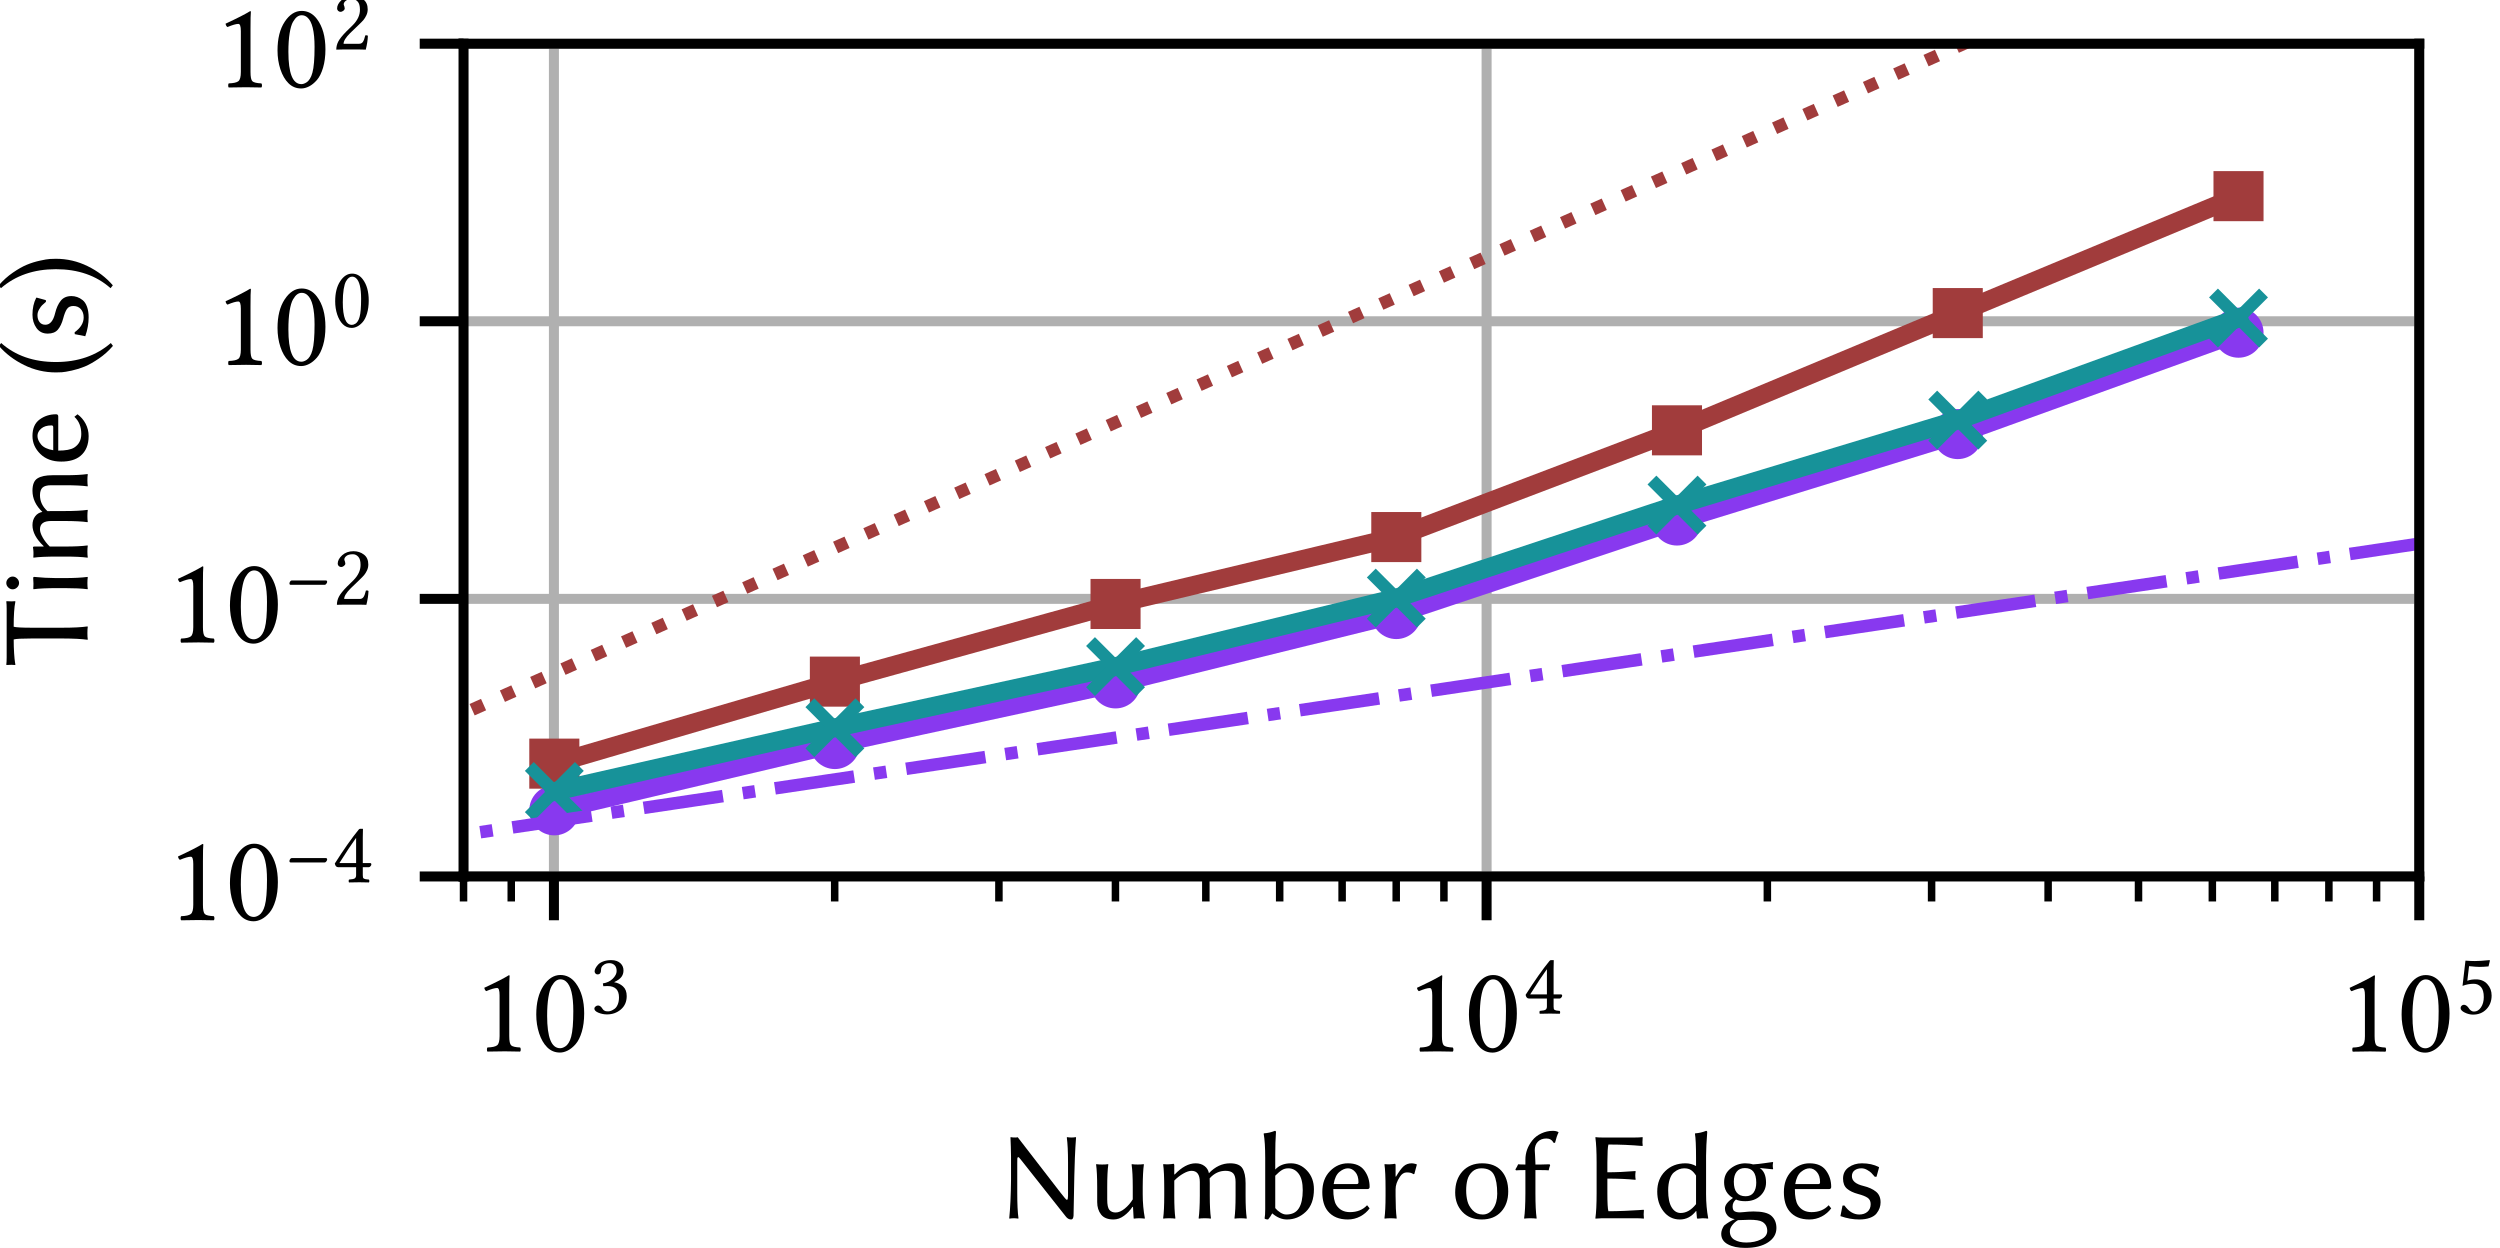
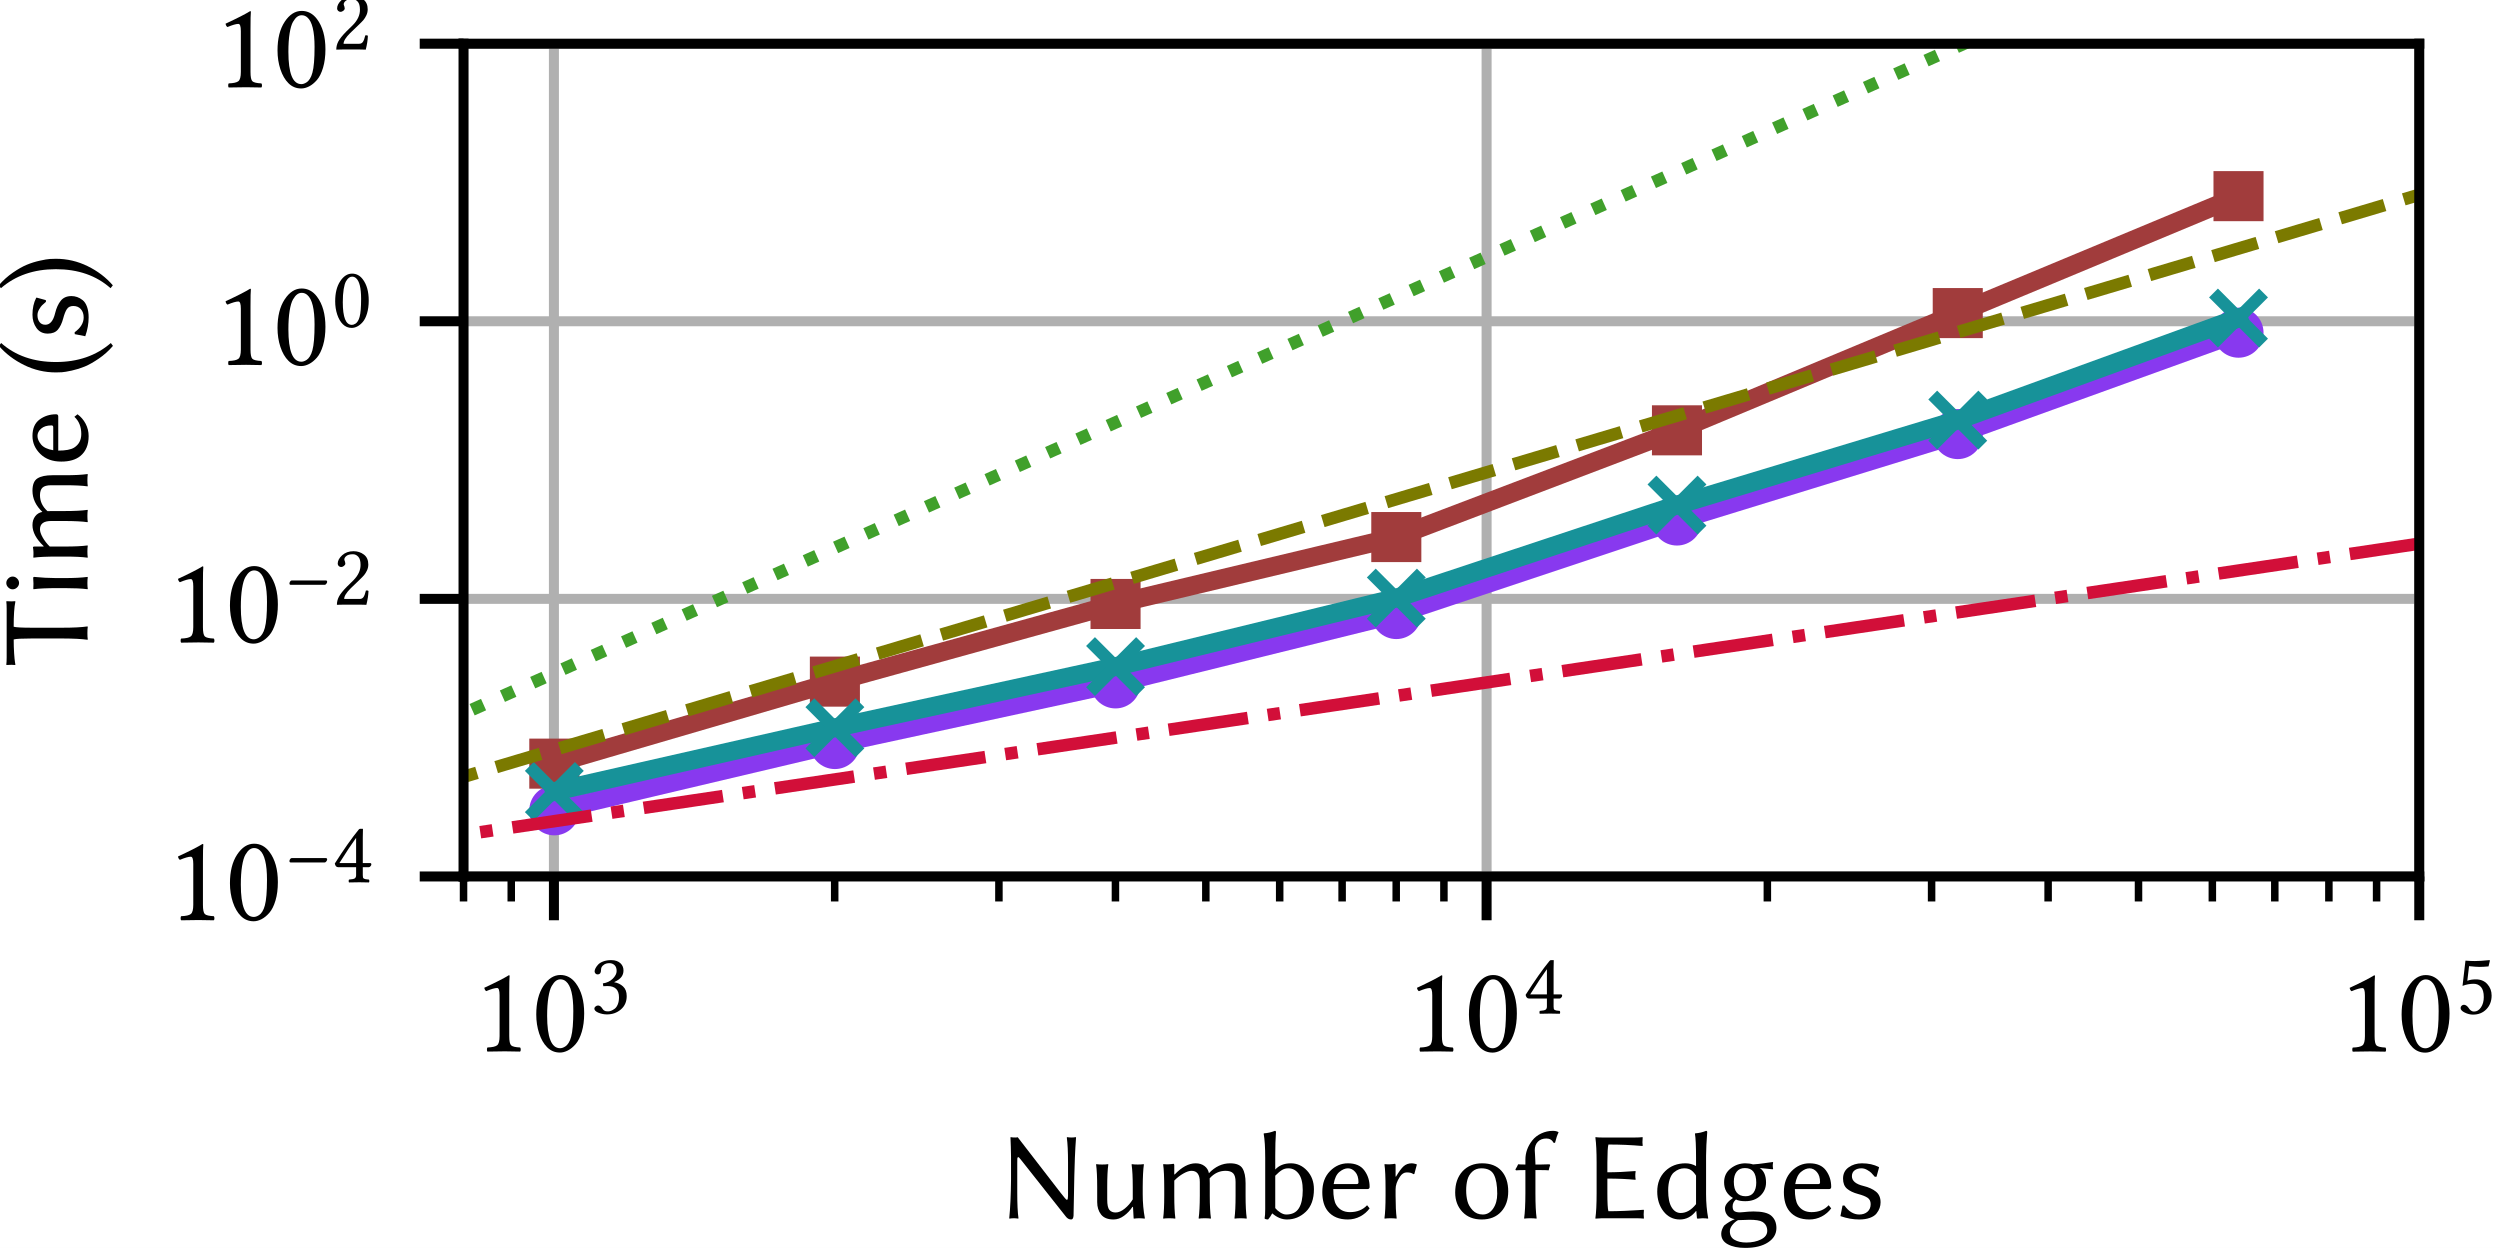
<svg xmlns="http://www.w3.org/2000/svg" xmlns:xlink="http://www.w3.org/1999/xlink" width="199.721pt" height="99.693pt" viewBox="0 0 199.721 99.693" version="1.1">
  <defs>
    <style type="text/css">*{stroke-linejoin: round; stroke-linecap: butt}</style>
  </defs>
  <g id="figure_1">
    <g id="patch_1">
      <path d="M 0 99.693  L 199.721 99.693  L 199.721 -0  L 0 -0  z " style="fill: #ffffff" />
    </g>
    <g id="axes_1">
      <g id="patch_2">
        <path d="M 37.031 70.019  L 193.271 70.019  L 193.271 3.491  L 37.031 3.491  z " style="fill: #ffffff" />
      </g>
      <g id="matplotlib.axis_1">
        <g id="xtick_1">
          <g id="line2d_1">
-             <path d="M 44.252 70.019  L 44.252 3.491  " clip-path="url(#p21e35b9967)" style="fill: none; stroke: #b0b0b0; stroke-width: 0.8; stroke-linecap: square" />
+             <path d="M 44.252 70.019  L 44.252 3.491  " clip-path="url(#p99b4002b22)" style="fill: none; stroke: #b0b0b0; stroke-width: 0.8; stroke-linecap: square" />
          </g>
          <g id="line2d_2">
            <defs>
-               <path id="mf796f7981b" d="M 0 0  L 0 3.5  " style="stroke: #000000; stroke-width: 0.8" />
+               <path id="mc62aea7100" d="M 0 0  L 0 3.5  " style="stroke: #000000; stroke-width: 0.8" />
            </defs>
            <g>
-               <use xlink:href="#mf796f7981b" x="44.252" y="70.019" style="stroke: #000000; stroke-width: 0.8" />
+               <use xlink:href="#mc62aea7100" x="44.252" y="70.019" style="stroke: #000000; stroke-width: 0.8" />
            </g>
          </g>
          <g id="text_1">
            <g transform="translate(37.80198 84.00222) scale(0.1 -0.1)">
              <defs>
                <path id="LinLibertine-31" d="M 1844 781  Q 1844 397 1942 305  Q 2041 213 2400 197  Q 2431 166 2431 89  Q 2431 13 2400 -13  Q 1759 0 1619 0  Q 1356 0 728 -13  Q 703 13 703 89  Q 703 166 728 197  Q 1100 209 1225 309  Q 1350 409 1350 781  L 1350 2869  Q 1350 3241 1222 3238  Q 1050 3238 666 3078  Q 588 3128 569 3250  Q 1466 3666 1825 3891  Q 1863 3891 1863 3859  Q 1844 3713 1844 3003  L 1844 781  z " transform="scale(0.015625)" />
                <path id="LinLibertine-30" d="M 1484 3681  Q 1363 3681 1255 3603  Q 1147 3525 1040 3340  Q 934 3156 870 2762  Q 806 2369 806 1813  Q 806 163 1466 159  Q 1522 159 1586 178  Q 1650 197 1737 251  Q 1825 306 1904 431  Q 1984 556 2034 744  Q 2144 1141 2144 2059  Q 2144 3256 1772 3572  Q 1650 3681 1484 3681  z M 1459 -63  Q 1078 -63 809 206  Q 547 466 398 916  Q 250 1366 250 1881  Q 250 2791 617 3347  Q 984 3903 1484 3903  Q 1953 3903 2266 3488  Q 2700 2913 2700 1941  Q 2700 1409 2578 998  Q 2456 588 2262 367  Q 2069 147 1862 42  Q 1656 -63 1459 -63  z " transform="scale(0.015625)" />
                <path id="LinLibertine-33" d="M 1375 3681  Q 1259 3681 1139 3648  Q 1019 3616 894 3497  Q 769 3378 769 3194  Q 769 2863 519 2859  Q 416 2859 358 2931  Q 300 3003 300 3078  Q 300 3175 361 3300  Q 422 3425 550 3569  Q 678 3713 931 3808  Q 1184 3903 1509 3903  Q 1963 3903 2209 3653  Q 2409 3450 2409 3147  Q 2409 2878 2259 2676  Q 2109 2475 1734 2297  L 1741 2284  Q 2100 2228 2372 1984  Q 2644 1741 2644 1275  Q 2644 666 2220 301  Q 1797 -63 1203 -63  Q 884 -63 582 60  Q 281 184 281 366  Q 281 444 367 516  Q 453 588 550 588  Q 703 588 825 422  Q 831 416 854 381  Q 878 347 887 333  Q 897 319 919 291  Q 941 263 959 250  Q 978 238 1014 214  Q 1050 191 1087 181  Q 1125 172 1176 165  Q 1228 159 1288 159  Q 1391 159 1508 204  Q 1625 250 1762 348  Q 1900 447 1990 665  Q 2081 884 2081 1184  Q 2081 2009 1241 2009  Q 1044 2009 934 1997  L 903 2203  Q 1347 2266 1628 2548  Q 1909 2831 1909 3103  Q 1909 3394 1756 3537  Q 1603 3681 1375 3681  z " transform="scale(0.015625)" />
              </defs>
              <use xlink:href="#LinLibertine-31" transform="translate(0 0.134375)" />
              <use xlink:href="#LinLibertine-30" transform="translate(46.48438 0.134375)" />
              <use xlink:href="#LinLibertine-33" transform="translate(93.72316 30.31094) scale(0.7)" />
            </g>
          </g>
        </g>
        <g id="xtick_2">
          <g id="line2d_3">
-             <path d="M 118.762 70.019  L 118.762 3.491  " clip-path="url(#p21e35b9967)" style="fill: none; stroke: #b0b0b0; stroke-width: 0.8; stroke-linecap: square" />
+             <path d="M 118.762 70.019  L 118.762 3.491  " clip-path="url(#p99b4002b22)" style="fill: none; stroke: #b0b0b0; stroke-width: 0.8; stroke-linecap: square" />
          </g>
          <g id="line2d_4">
            <g>
-               <use xlink:href="#mf796f7981b" x="118.762" y="70.019" style="stroke: #000000; stroke-width: 0.8" />
+               <use xlink:href="#mc62aea7100" x="118.762" y="70.019" style="stroke: #000000; stroke-width: 0.8" />
            </g>
          </g>
          <g id="text_2">
            <g transform="translate(112.3116 84.00222) scale(0.1 -0.1)">
              <defs>
                <path id="LinLibertine-34" d="M 1734 3244  Q 1247 2578 513 1403  L 1734 1403  L 1734 3244  z M 2753 1403  Q 2850 1403 2847 1300  Q 2847 1244 2786 1172  Q 2725 1100 2663 1100  L 2222 1100  L 2222 513  Q 2222 409 2237 348  Q 2253 288 2320 259  Q 2388 231 2425 225  Q 2463 219 2603 203  Q 2647 197 2669 197  Q 2700 166 2700 89  Q 2700 13 2669 -13  Q 2259 0 1972 0  Q 1625 0 1216 -13  Q 1191 13 1191 89  Q 1191 166 1216 197  Q 1559 222 1644 291  Q 1734 363 1734 513  L 1734 1100  L 428 1100  Q 231 1100 178 1369  Q 1169 2925 1913 3834  Q 1969 3906 2016 3903  L 2222 3903  L 2234 3891  Q 2222 3834 2222 3272  L 2222 1403  L 2753 1403  z " transform="scale(0.015625)" />
              </defs>
              <use xlink:href="#LinLibertine-31" transform="translate(0 0.101562)" />
              <use xlink:href="#LinLibertine-30" transform="translate(46.48438 0.101562)" />
              <use xlink:href="#LinLibertine-34" transform="translate(93.72316 30.27812) scale(0.7)" />
            </g>
          </g>
        </g>
        <g id="xtick_3">
          <g id="line2d_5">
-             <path d="M 193.271 70.019  L 193.271 3.491  " clip-path="url(#p21e35b9967)" style="fill: none; stroke: #b0b0b0; stroke-width: 0.8; stroke-linecap: square" />
+             <path d="M 193.271 70.019  L 193.271 3.491  " clip-path="url(#p99b4002b22)" style="fill: none; stroke: #b0b0b0; stroke-width: 0.8; stroke-linecap: square" />
          </g>
          <g id="line2d_6">
            <g>
-               <use xlink:href="#mf796f7981b" x="193.271" y="70.019" style="stroke: #000000; stroke-width: 0.8" />
+               <use xlink:href="#mc62aea7100" x="193.271" y="70.019" style="stroke: #000000; stroke-width: 0.8" />
            </g>
          </g>
          <g id="text_3">
            <g transform="translate(186.8212 84.00222) scale(0.1 -0.1)">
              <defs>
                <path id="LinLibertine-35" d="M 2041 1209  Q 2041 1709 1836 1945  Q 1631 2181 1300 2181  Q 897 2181 488 2028  L 703 3872  Q 1075 3841 1394 3841  Q 1778 3841 2444 3909  L 2491 3884  L 2388 3450  Q 1997 3413 1716 3413  Q 1497 3413 966 3469  L 838 2400  Q 1100 2503 1466 2503  Q 1984 2503 2298 2158  Q 2613 1813 2613 1325  Q 2613 716 2231 322  Q 1850 -72 1253 -72  Q 959 -72 653 76  Q 347 225 347 409  Q 347 506 420 576  Q 494 647 588 647  Q 759 647 916 441  Q 922 428 953 387  Q 984 347 998 326  Q 1013 306 1044 275  Q 1075 244 1100 228  Q 1125 213 1164 189  Q 1203 166 1245 159  Q 1288 153 1338 153  Q 1631 153 1836 458  Q 2041 763 2041 1209  z " transform="scale(0.015625)" />
              </defs>
              <use xlink:href="#LinLibertine-31" transform="translate(0 0.06875)" />
              <use xlink:href="#LinLibertine-30" transform="translate(46.48438 0.06875)" />
              <use xlink:href="#LinLibertine-35" transform="translate(93.72316 30.24531) scale(0.7)" />
            </g>
          </g>
        </g>
        <g id="xtick_4">
          <g id="line2d_7">
            <defs>
-               <path id="m5a561c8588" d="M 0 0  L 0 2  " style="stroke: #000000; stroke-width: 0.6" />
+               <path id="mc72663a007" d="M 0 0  L 0 2  " style="stroke: #000000; stroke-width: 0.6" />
            </defs>
            <g>
-               <use xlink:href="#m5a561c8588" x="37.031" y="70.019" style="stroke: #000000; stroke-width: 0.6" />
+               <use xlink:href="#mc72663a007" x="37.031" y="70.019" style="stroke: #000000; stroke-width: 0.6" />
            </g>
          </g>
        </g>
        <g id="xtick_5">
          <g id="line2d_8">
            <g>
-               <use xlink:href="#m5a561c8588" x="40.843" y="70.019" style="stroke: #000000; stroke-width: 0.6" />
+               <use xlink:href="#mc72663a007" x="40.843" y="70.019" style="stroke: #000000; stroke-width: 0.6" />
            </g>
          </g>
        </g>
        <g id="xtick_6">
          <g id="line2d_9">
            <g>
-               <use xlink:href="#m5a561c8588" x="66.682" y="70.019" style="stroke: #000000; stroke-width: 0.6" />
+               <use xlink:href="#mc72663a007" x="66.682" y="70.019" style="stroke: #000000; stroke-width: 0.6" />
            </g>
          </g>
        </g>
        <g id="xtick_7">
          <g id="line2d_10">
            <g>
-               <use xlink:href="#m5a561c8588" x="79.802" y="70.019" style="stroke: #000000; stroke-width: 0.6" />
+               <use xlink:href="#mc72663a007" x="79.802" y="70.019" style="stroke: #000000; stroke-width: 0.6" />
            </g>
          </g>
        </g>
        <g id="xtick_8">
          <g id="line2d_11">
            <g>
-               <use xlink:href="#m5a561c8588" x="89.111" y="70.019" style="stroke: #000000; stroke-width: 0.6" />
+               <use xlink:href="#mc72663a007" x="89.111" y="70.019" style="stroke: #000000; stroke-width: 0.6" />
            </g>
          </g>
        </g>
        <g id="xtick_9">
          <g id="line2d_12">
            <g>
-               <use xlink:href="#m5a561c8588" x="96.332" y="70.019" style="stroke: #000000; stroke-width: 0.6" />
+               <use xlink:href="#mc72663a007" x="96.332" y="70.019" style="stroke: #000000; stroke-width: 0.6" />
            </g>
          </g>
        </g>
        <g id="xtick_10">
          <g id="line2d_13">
            <g>
-               <use xlink:href="#m5a561c8588" x="102.232" y="70.019" style="stroke: #000000; stroke-width: 0.6" />
+               <use xlink:href="#mc72663a007" x="102.232" y="70.019" style="stroke: #000000; stroke-width: 0.6" />
            </g>
          </g>
        </g>
        <g id="xtick_11">
          <g id="line2d_14">
            <g>
-               <use xlink:href="#m5a561c8588" x="107.22" y="70.019" style="stroke: #000000; stroke-width: 0.6" />
+               <use xlink:href="#mc72663a007" x="107.22" y="70.019" style="stroke: #000000; stroke-width: 0.6" />
            </g>
          </g>
        </g>
        <g id="xtick_12">
          <g id="line2d_15">
            <g>
-               <use xlink:href="#m5a561c8588" x="111.541" y="70.019" style="stroke: #000000; stroke-width: 0.6" />
+               <use xlink:href="#mc72663a007" x="111.541" y="70.019" style="stroke: #000000; stroke-width: 0.6" />
            </g>
          </g>
        </g>
        <g id="xtick_13">
          <g id="line2d_16">
            <g>
-               <use xlink:href="#m5a561c8588" x="115.352" y="70.019" style="stroke: #000000; stroke-width: 0.6" />
+               <use xlink:href="#mc72663a007" x="115.352" y="70.019" style="stroke: #000000; stroke-width: 0.6" />
            </g>
          </g>
        </g>
        <g id="xtick_14">
          <g id="line2d_17">
            <g>
-               <use xlink:href="#m5a561c8588" x="141.191" y="70.019" style="stroke: #000000; stroke-width: 0.6" />
+               <use xlink:href="#mc72663a007" x="141.191" y="70.019" style="stroke: #000000; stroke-width: 0.6" />
            </g>
          </g>
        </g>
        <g id="xtick_15">
          <g id="line2d_18">
            <g>
-               <use xlink:href="#m5a561c8588" x="154.312" y="70.019" style="stroke: #000000; stroke-width: 0.6" />
+               <use xlink:href="#mc72663a007" x="154.312" y="70.019" style="stroke: #000000; stroke-width: 0.6" />
            </g>
          </g>
        </g>
        <g id="xtick_16">
          <g id="line2d_19">
            <g>
-               <use xlink:href="#m5a561c8588" x="163.621" y="70.019" style="stroke: #000000; stroke-width: 0.6" />
+               <use xlink:href="#mc72663a007" x="163.621" y="70.019" style="stroke: #000000; stroke-width: 0.6" />
            </g>
          </g>
        </g>
        <g id="xtick_17">
          <g id="line2d_20">
            <g>
-               <use xlink:href="#m5a561c8588" x="170.842" y="70.019" style="stroke: #000000; stroke-width: 0.6" />
+               <use xlink:href="#mc72663a007" x="170.842" y="70.019" style="stroke: #000000; stroke-width: 0.6" />
            </g>
          </g>
        </g>
        <g id="xtick_18">
          <g id="line2d_21">
            <g>
-               <use xlink:href="#m5a561c8588" x="176.741" y="70.019" style="stroke: #000000; stroke-width: 0.6" />
+               <use xlink:href="#mc72663a007" x="176.741" y="70.019" style="stroke: #000000; stroke-width: 0.6" />
            </g>
          </g>
        </g>
        <g id="xtick_19">
          <g id="line2d_22">
            <g>
-               <use xlink:href="#m5a561c8588" x="181.73" y="70.019" style="stroke: #000000; stroke-width: 0.6" />
+               <use xlink:href="#mc72663a007" x="181.73" y="70.019" style="stroke: #000000; stroke-width: 0.6" />
            </g>
          </g>
        </g>
        <g id="xtick_20">
          <g id="line2d_23">
            <g>
-               <use xlink:href="#m5a561c8588" x="186.051" y="70.019" style="stroke: #000000; stroke-width: 0.6" />
+               <use xlink:href="#mc72663a007" x="186.051" y="70.019" style="stroke: #000000; stroke-width: 0.6" />
            </g>
          </g>
        </g>
        <g id="xtick_21">
          <g id="line2d_24">
            <g>
-               <use xlink:href="#m5a561c8588" x="189.862" y="70.019" style="stroke: #000000; stroke-width: 0.6" />
+               <use xlink:href="#mc72663a007" x="189.862" y="70.019" style="stroke: #000000; stroke-width: 0.6" />
            </g>
          </g>
        </g>
        <g id="text_4">
          <g transform="translate(79.645 97.32409) scale(0.1 -0.1)">
            <defs>
              <path id="LinBiolinum-4e" d="M 691 4128  L 703 4147  Q 753 4128 972 4128  Q 972 4128 1063 4141  L 3256 1300  Q 3513 969 3559 947  Q 3606 925 3622 1006  Q 3631 1053 3634 1141  L 3634 2847  Q 3634 3672 3572 4128  L 3584 4147  Q 3700 4128 3808 4128  Q 3916 4128 4031 4147  L 4044 4128  Q 4006 3628 3984 3081  Q 3963 2534 3956 2173  Q 3950 1813 3936 1147  Q 3922 481 3916 134  Q 3903 -63 3794 -63  Q 3634 -63 3519 91  L 1288 2913  Q 1191 3041 1145 3089  Q 1100 3138 1072 3120  Q 1044 3103 1041 3039  Q 1038 2975 1038 2809  L 1038 1281  Q 1038 456 1100 0  L 1088 -19  Q 972 0 864 0  Q 756 0 641 -19  L 628 0  Q 706 744 720 1991  Q 734 3238 691 4128  z " transform="scale(0.015625)" />
              <path id="LinBiolinum-75" d="M 2338 588  Q 2159 313 1901 125  Q 1644 -63 1369 -63  Q 928 -63 729 192  Q 531 447 531 825  L 531 1594  Q 531 2338 475 2747  L 488 2766  Q 603 2747 787 2747  Q 972 2747 1088 2766  L 1100 2747  Q 1044 2363 1044 1594  L 1044 959  Q 1044 556 1156 425  Q 1269 294 1472 294  Q 1697 294 1942 495  Q 2188 697 2350 966  L 2350 1594  Q 2350 2322 2291 2747  L 2303 2766  Q 2419 2747 2605 2747  Q 2791 2747 2906 2766  L 2919 2747  Q 2863 2363 2859 1594  L 2859 1228  Q 2859 581 2969 0  L 2956 -19  Q 2828 0 2672 0  Q 2566 0 2419 -19  Q 2394 -19 2394 0  L 2363 569  L 2338 588  z " transform="scale(0.015625)" />
              <path id="LinBiolinum-6d" d="M 1038 2253  L 1056 2234  Q 1600 2809 2131 2809  Q 2400 2809 2583 2671  Q 2766 2534 2809 2303  Q 3291 2809 3891 2809  Q 4366 2809 4525 2550  Q 4684 2291 4684 1791  L 4684 1153  Q 4684 409 4744 0  L 4728 -19  Q 4613 0 4428 0  Q 4244 0 4128 -19  L 4116 0  Q 4172 391 4172 1153  L 4172 1856  Q 4172 2169 4050 2297  Q 3928 2425 3659 2425  Q 3191 2425 2847 2041  Q 2853 1963 2853 1797  L 2853 1153  Q 2853 409 2913 0  L 2900 -19  Q 2784 0 2598 0  Q 2413 0 2297 -19  L 2284 0  Q 2341 391 2344 1153  L 2344 1856  Q 2344 2425 1919 2425  Q 1747 2425 1503 2287  Q 1259 2150 1038 1925  L 1038 1153  Q 1038 409 1094 0  L 1081 -19  Q 966 0 780 0  Q 594 0 481 -19  L 469 0  Q 525 391 525 1153  L 525 1503  Q 525 2388 469 2747  L 481 2766  Q 763 2741 997 2784  Q 1034 2784 1038 2719  L 1038 2253  z " transform="scale(0.015625)" />
              <path id="LinBiolinum-62" d="M 1038 519  Q 1141 391 1300 291  Q 1459 191 1600 191  Q 2041 191 2242 505  Q 2444 819 2444 1434  Q 2444 1997 2236 2275  Q 2028 2553 1709 2553  Q 1525 2553 1383 2467  Q 1241 2381 1038 2175  L 1038 519  z M 1038 3200  L 1038 2491  Q 1331 2809 1838 2809  Q 2319 2809 2667 2431  Q 3016 2053 3016 1484  Q 3016 728 2602 332  Q 2188 -63 1638 -63  Q 1247 -63 884 250  Q 781 59 672 -63  Q 544 -63 494 -13  Q 525 153 525 469  L 525 3084  Q 525 3891 447 4319  L 459 4341  Q 747 4359 1019 4469  Q 1075 4469 1075 4403  Q 1038 3903 1038 3200  z " transform="scale(0.015625)" />
              <path id="LinBiolinum-65" d="M 800 1747  L 1978 1747  Q 2069 1747 2069 1838  Q 2069 2178 1905 2365  Q 1741 2553 1530 2553  Q 1319 2553 1095 2370  Q 872 2188 800 1747  z M 2509 666  L 2638 506  Q 2453 250 2158 93  Q 1863 -63 1522 -63  Q 856 -63 506 359  Q 219 706 219 1338  Q 219 2009 612 2409  Q 1006 2809 1528 2809  Q 2103 2809 2370 2445  Q 2638 2081 2638 1600  Q 2638 1491 2522 1491  L 781 1491  Q 781 922 934 678  Q 1166 313 1631 313  Q 2184 313 2509 666  z " transform="scale(0.015625)" />
              <path id="LinBiolinum-72" d="M 1069 2138  L 1088 2125  Q 1313 2509 1481 2659  Q 1650 2809 1900 2809  Q 1978 2809 2131 2766  L 2156 2741  L 2028 2266  L 1978 2253  Q 1881 2344 1644 2344  Q 1431 2344 1288 2119  Q 1069 1788 1069 1484  L 1069 1153  Q 1069 438 1125 0  L 1113 -19  Q 997 0 812 0  Q 628 0 513 -19  L 500 0  Q 556 397 556 1153  L 556 1503  Q 556 2388 500 2747  L 513 2766  Q 794 2741 1031 2784  Q 1069 2784 1069 2719  L 1069 2138  z " transform="scale(0.015625)" />
              <path id="LinBiolinum-20" transform="scale(0.015625)" />
              <path id="LinBiolinum-6f" d="M 244 1313  Q 244 1991 620 2400  Q 997 2809 1625 2809  Q 2266 2809 2611 2421  Q 2956 2034 2956 1369  Q 2956 728 2592 332  Q 2228 -63 1600 -63  Q 978 -63 611 328  Q 244 719 244 1313  z M 1581 2553  Q 1300 2553 1117 2381  Q 934 2209 870 1968  Q 806 1728 806 1422  Q 806 1134 870 878  Q 934 622 1139 406  Q 1344 191 1656 191  Q 1975 191 2184 492  Q 2394 794 2394 1253  Q 2394 1900 2225 2226  Q 2056 2553 1581 2553  z " transform="scale(0.015625)" />
              <path id="LinBiolinum-66" d="M 634 2747  L 634 2994  Q 634 3531 984 3975  Q 1163 4206 1448 4337  Q 1734 4469 2034 4469  Q 2219 4469 2322 4403  L 2328 4384  Q 2231 4194 2150 3859  L 2081 3853  Q 1959 4078 1709 4078  Q 1434 4078 1273 3914  Q 1113 3750 1113 3481  Q 1113 3438 1130 3184  Q 1147 2931 1147 2803  L 1147 2747  L 1422 2747  Q 1600 2747 1869 2759  L 1900 2713  Q 1850 2584 1825 2450  Q 1697 2463 1363 2463  L 1147 2463  L 1147 1275  Q 1147 431 1209 0  L 1197 -19  Q 1081 0 889 0  Q 697 0 581 -19  L 569 0  Q 631 403 634 1275  L 634 2463  L 628 2463  Q 334 2463 153 2450  L 122 2497  Q 213 2638 263 2759  Q 359 2747 634 2747  z " transform="scale(0.015625)" />
              <path id="LinBiolinum-45" d="M 1216 1281  Q 1216 531 1269 359  Q 1653 359 2103 378  Q 2553 397 2813 416  L 3072 434  L 3084 409  Q 3072 306 3072 197  Q 3072 178 3084 0  L 3072 -19  Q 2919 0 2688 0  L 941 0  L 609 -19  L 603 0  Q 666 434 666 1281  L 666 2847  Q 666 3672 603 4128  L 616 4147  Q 725 4128 941 4128  L 2625 4128  Q 2856 4128 3009 4147  L 3022 4128  Q 3009 3950 3009 3886  Q 3009 3822 3022 3719  L 3009 3694  Q 2125 3772 1269 3769  Q 1219 3597 1216 2847  L 1216 2350  Q 1888 2350 2644 2413  L 2663 2394  Q 2644 2303 2644 2189  Q 2644 2075 2663 1984  L 2644 1966  Q 2009 2028 1216 2028  L 1216 1281  z " transform="scale(0.015625)" />
              <path id="LinBiolinum-64" d="M 2309 722  L 2309 2181  Q 2188 2372 2053 2462  Q 1919 2553 1703 2553  Q 1569 2553 1441 2504  Q 1313 2456 1178 2345  Q 1044 2234 964 1993  Q 884 1753 884 1416  Q 884 847 1062 558  Q 1241 269 1522 269  Q 1950 269 2309 722  z M 2309 372  Q 1969 -63 1484 -63  Q 972 -63 648 350  Q 325 763 325 1363  Q 325 2009 733 2409  Q 1141 2809 1772 2809  Q 2059 2809 2309 2669  L 2309 3084  Q 2309 4000 2253 4319  L 2266 4341  Q 2553 4359 2822 4469  Q 2878 4469 2881 4403  Q 2825 3694 2822 3200  L 2822 1228  Q 2822 581 2931 0  L 2919 -19  Q 2791 0 2634 0  Q 2559 0 2413 -19  Q 2356 -19 2356 0  L 2322 372  L 2309 372  z " transform="scale(0.015625)" />
              <path id="LinBiolinum-67" d="M 647 -666  Q 647 -966 886 -1103  Q 1125 -1241 1484 -1241  Q 1925 -1241 2242 -1081  Q 2559 -922 2559 -647  Q 2559 -334 2309 -184  Q 2125 -75 1631 -78  Q 1600 -78 1386 -87  Q 1172 -97 1063 -97  Q 891 -194 769 -353  Q 647 -513 647 -666  z M 2497 1825  Q 2497 1428 2205 1150  Q 1913 872 1434 872  Q 1128 872 959 959  Q 788 813 788 603  Q 788 419 886 359  Q 984 300 1159 300  Q 1166 300 1344 313  Q 1588 344 1856 347  Q 2509 347 2759 134  Q 3028 -97 3028 -500  Q 3028 -953 2598 -1234  Q 2169 -1516 1434 -1516  Q 891 -1516 548 -1334  Q 206 -1153 206 -794  Q 206 -597 353 -372  Q 634 -153 897 -47  Q 650 -3 523 147  Q 397 297 397 506  Q 397 756 806 1038  Q 353 1300 353 1838  Q 353 2284 689 2546  Q 1025 2809 1441 2809  Q 1656 2809 1831 2753  Q 2103 2769 2422 2817  Q 2741 2866 2841 2875  L 2859 2853  Q 2841 2763 2841 2688  Q 2841 2613 2859 2522  L 2841 2503  Q 2244 2566 2175 2569  Q 2497 2356 2497 1825  z M 1997 1819  Q 1997 2569 1416 2566  Q 1141 2566 995 2380  Q 850 2194 850 1869  Q 850 1125 1453 1125  Q 1728 1125 1862 1315  Q 1997 1506 1997 1819  z " transform="scale(0.015625)" />
              <path id="LinBiolinum-73" d="M 319 647  L 416 653  Q 747 194 1172 191  Q 1434 191 1596 333  Q 1759 475 1759 722  Q 1759 941 1603 1047  Q 1447 1153 1113 1241  Q 753 1338 550 1511  Q 347 1684 347 2028  Q 347 2400 634 2604  Q 922 2809 1313 2809  Q 1806 2809 2175 2619  L 2188 2597  L 2059 2125  L 1972 2119  Q 1850 2259 1792 2320  Q 1734 2381 1587 2467  Q 1441 2553 1288 2553  Q 1075 2553 937 2448  Q 800 2344 800 2150  Q 800 1791 1394 1650  Q 1791 1553 2028 1362  Q 2266 1172 2266 813  Q 2266 666 2217 525  Q 2169 384 2058 243  Q 1947 103 1719 20  Q 1491 -63 1178 -63  Q 703 -63 213 109  L 319 647  z " transform="scale(0.015625)" />
            </defs>
            <use xlink:href="#LinBiolinum-4e" />
            <use xlink:href="#LinBiolinum-75" transform="translate(71.77734 0)" />
            <use xlink:href="#LinBiolinum-6d" transform="translate(125.4395 0)" />
            <use xlink:href="#LinBiolinum-62" transform="translate(206.1035 0)" />
            <use xlink:href="#LinBiolinum-65" transform="translate(256.4941 0)" />
            <use xlink:href="#LinBiolinum-72" transform="translate(301.7578 0)" />
            <use xlink:href="#LinBiolinum-20" transform="translate(337.2559 0)" />
            <use xlink:href="#LinBiolinum-6f" transform="translate(362.2559 0)" />
            <use xlink:href="#LinBiolinum-66" transform="translate(412.2559 0)" />
            <use xlink:href="#LinBiolinum-20" transform="translate(443.6523 0)" />
            <use xlink:href="#LinBiolinum-45" transform="translate(468.6523 0)" />
            <use xlink:href="#LinBiolinum-64" transform="translate(522.4121 0)" />
            <use xlink:href="#LinBiolinum-67" transform="translate(575.3906 0)" />
            <use xlink:href="#LinBiolinum-65" transform="translate(625.2441 0)" />
            <use xlink:href="#LinBiolinum-73" transform="translate(670.5078 0)" />
          </g>
        </g>
      </g>
      <g id="matplotlib.axis_2">
        <g id="ytick_1">
          <g id="line2d_25">
-             <path d="M 37.031 70.019  L 193.271 70.019  " clip-path="url(#p21e35b9967)" style="fill: none; stroke: #b0b0b0; stroke-width: 0.8; stroke-linecap: square" />
+             <path d="M 37.031 70.019  L 193.271 70.019  " clip-path="url(#p99b4002b22)" style="fill: none; stroke: #b0b0b0; stroke-width: 0.8; stroke-linecap: square" />
          </g>
          <g id="line2d_26">
            <defs>
-               <path id="m83fda6ba63" d="M 0 0  L -3.5 0  " style="stroke: #000000; stroke-width: 0.8" />
+               <path id="m84783d67c4" d="M 0 0  L -3.5 0  " style="stroke: #000000; stroke-width: 0.8" />
            </defs>
            <g>
-               <use xlink:href="#m83fda6ba63" x="37.031" y="70.019" style="stroke: #000000; stroke-width: 0.8" />
+               <use xlink:href="#m84783d67c4" x="37.031" y="70.019" style="stroke: #000000; stroke-width: 0.8" />
            </g>
          </g>
          <g id="text_5">
            <g transform="translate(13.33125 73.51081) scale(0.1 -0.1)">
              <defs>
                <path id="LinLibertine-2212" d="M 2963 1447  L 481 1447  Q 384 1447 384 1550  Q 384 1622 436 1694  Q 488 1766 544 1766  L 3047 1766  Q 3138 1766 3138 1656  Q 3138 1606 3078 1526  Q 3019 1447 2963 1447  z " transform="scale(0.015625)" />
              </defs>
              <use xlink:href="#LinLibertine-31" transform="translate(0 0.101562)" />
              <use xlink:href="#LinLibertine-30" transform="translate(46.48438 0.101562)" />
              <use xlink:href="#LinLibertine-2212" transform="translate(93.72316 30.27812) scale(0.7)" />
              <use xlink:href="#LinLibertine-34" transform="translate(132.2095 30.27812) scale(0.7)" />
            </g>
          </g>
        </g>
        <g id="ytick_2">
          <g id="line2d_27">
-             <path d="M 37.031 47.843  L 193.271 47.843  " clip-path="url(#p21e35b9967)" style="fill: none; stroke: #b0b0b0; stroke-width: 0.8; stroke-linecap: square" />
+             <path d="M 37.031 47.843  L 193.271 47.843  " clip-path="url(#p99b4002b22)" style="fill: none; stroke: #b0b0b0; stroke-width: 0.8; stroke-linecap: square" />
          </g>
          <g id="line2d_28">
            <g>
-               <use xlink:href="#m83fda6ba63" x="37.031" y="47.843" style="stroke: #000000; stroke-width: 0.8" />
+               <use xlink:href="#m84783d67c4" x="37.031" y="47.843" style="stroke: #000000; stroke-width: 0.8" />
            </g>
          </g>
          <g id="text_6">
            <g transform="translate(13.33125 51.33481) scale(0.1 -0.1)">
              <defs>
                <path id="LinLibertine-32" d="M 391 2994  Q 391 3313 717 3608  Q 1044 3903 1544 3903  Q 1978 3903 2301 3658  Q 2625 3413 2625 2931  Q 2625 2700 2528 2495  Q 2431 2291 2320 2159  Q 2209 2028 1984 1813  L 1338 1191  Q 863 716 863 416  L 2003 416  Q 2175 416 2272 550  Q 2369 684 2450 1031  Q 2572 1056 2638 997  Q 2625 550 2484 -13  Q 2191 0 1984 0  L 863 0  L 331 -13  Q 331 294 476 578  Q 622 863 1063 1313  L 1538 1778  Q 2063 2309 2059 2906  Q 2059 3322 1890 3501  Q 1722 3681 1503 3681  Q 1184 3681 1028 3559  Q 872 3438 872 3291  Q 872 3259 897 3201  Q 922 3144 922 3138  Q 947 3047 947 3003  Q 947 2906 842 2826  Q 738 2747 647 2747  Q 544 2747 467 2819  Q 391 2891 391 2994  z " transform="scale(0.015625)" />
              </defs>
              <use xlink:href="#LinLibertine-31" transform="translate(0 0.134375)" />
              <use xlink:href="#LinLibertine-30" transform="translate(46.48438 0.134375)" />
              <use xlink:href="#LinLibertine-2212" transform="translate(93.72316 30.31094) scale(0.7)" />
              <use xlink:href="#LinLibertine-32" transform="translate(132.2095 30.31094) scale(0.7)" />
            </g>
          </g>
        </g>
        <g id="ytick_3">
          <g id="line2d_29">
-             <path d="M 37.031 25.667  L 193.271 25.667  " clip-path="url(#p21e35b9967)" style="fill: none; stroke: #b0b0b0; stroke-width: 0.8; stroke-linecap: square" />
+             <path d="M 37.031 25.667  L 193.271 25.667  " clip-path="url(#p99b4002b22)" style="fill: none; stroke: #b0b0b0; stroke-width: 0.8; stroke-linecap: square" />
          </g>
          <g id="line2d_30">
            <g>
-               <use xlink:href="#m83fda6ba63" x="37.031" y="25.667" style="stroke: #000000; stroke-width: 0.8" />
+               <use xlink:href="#m84783d67c4" x="37.031" y="25.667" style="stroke: #000000; stroke-width: 0.8" />
            </g>
          </g>
          <g id="text_7">
            <g transform="translate(17.13125 29.15881) scale(0.1 -0.1)">
              <use xlink:href="#LinLibertine-31" transform="translate(0 0.134375)" />
              <use xlink:href="#LinLibertine-30" transform="translate(46.48438 0.134375)" />
              <use xlink:href="#LinLibertine-30" transform="translate(93.72316 30.31094) scale(0.7)" />
            </g>
          </g>
        </g>
        <g id="ytick_4">
          <g id="line2d_31">
-             <path d="M 37.031 3.491  L 193.271 3.491  " clip-path="url(#p21e35b9967)" style="fill: none; stroke: #b0b0b0; stroke-width: 0.8; stroke-linecap: square" />
+             <path d="M 37.031 3.491  L 193.271 3.491  " clip-path="url(#p99b4002b22)" style="fill: none; stroke: #b0b0b0; stroke-width: 0.8; stroke-linecap: square" />
          </g>
          <g id="line2d_32">
            <g>
-               <use xlink:href="#m83fda6ba63" x="37.031" y="3.491" style="stroke: #000000; stroke-width: 0.8" />
+               <use xlink:href="#m84783d67c4" x="37.031" y="3.491" style="stroke: #000000; stroke-width: 0.8" />
            </g>
          </g>
          <g id="text_8">
            <g transform="translate(17.13125 6.982813) scale(0.1 -0.1)">
              <use xlink:href="#LinLibertine-31" transform="translate(0 0.134375)" />
              <use xlink:href="#LinLibertine-30" transform="translate(46.48438 0.134375)" />
              <use xlink:href="#LinLibertine-32" transform="translate(93.72316 30.31094) scale(0.7)" />
            </g>
          </g>
        </g>
        <g id="text_9">
          <g transform="translate(6.982812 53.27728) rotate(-90) scale(0.1 -0.1)">
            <defs>
              <path id="LinBiolinum-54" d="M 1453 2847  Q 1453 3597 1403 3769  Q 1019 3769 695 3747  Q 372 3725 241 3703  L 109 3681  L 97 3706  Q 116 3853 97 4128  L 109 4147  Q 263 4128 494 4128  L 2963 4128  Q 3194 4128 3347 4147  L 3359 4128  Q 3341 3853 3359 3706  L 3347 3681  Q 2913 3772 2053 3769  Q 2003 3597 2003 2847  L 2003 1281  Q 2003 456 2069 0  L 2053 -19  Q 1938 0 1727 0  Q 1516 0 1403 -19  L 1388 0  Q 1450 434 1453 1281  L 1453 2847  z " transform="scale(0.015625)" />
              <path id="LinBiolinum-69" d="M 611 3594  Q 513 3694 513 3822  Q 513 3950 611 4048  Q 709 4147 837 4147  Q 966 4147 1066 4048  Q 1166 3950 1166 3822  Q 1166 3694 1066 3594  Q 966 3494 837 3494  Q 709 3494 611 3594  z M 575 1503  Q 575 2353 519 2747  L 531 2766  Q 806 2747 1088 2772  Q 1125 2772 1136 2762  Q 1147 2753 1147 2706  Q 1091 2169 1088 1606  L 1088 1153  Q 1088 456 1147 0  L 1131 -19  Q 1016 0 831 0  Q 647 0 531 -19  L 519 0  Q 575 434 575 1153  L 575 1503  z " transform="scale(0.015625)" />
              <path id="LinBiolinum-28" d="M 281 1613  Q 281 2469 659 3237  Q 1038 4006 1638 4525  L 1784 4409  Q 813 3316 813 1613  Q 813 -78 1784 -1197  L 1638 -1306  Q 1259 -981 987 -582  Q 716 -184 584 131  Q 453 447 376 797  Q 300 1147 290 1303  Q 281 1459 281 1613  z " transform="scale(0.015625)" />
              <path id="LinBiolinum-29" d="M 1638 1613  Q 1638 756 1261 -12  Q 884 -781 281 -1300  L 134 -1184  Q 1106 -91 1106 1613  Q 1106 3303 134 4422  L 281 4531  Q 659 4206 931 3809  Q 1203 3413 1334 3095  Q 1466 2778 1542 2429  Q 1619 2081 1628 1923  Q 1638 1766 1638 1613  z " transform="scale(0.015625)" />
            </defs>
            <use xlink:href="#LinBiolinum-54" />
            <use xlink:href="#LinBiolinum-69" transform="translate(53.95508 0)" />
            <use xlink:href="#LinBiolinum-6d" transform="translate(79.93164 0)" />
            <use xlink:href="#LinBiolinum-65" transform="translate(160.5957 0)" />
            <use xlink:href="#LinBiolinum-20" transform="translate(205.8594 0)" />
            <use xlink:href="#LinBiolinum-28" transform="translate(230.8594 0)" />
            <use xlink:href="#LinBiolinum-73" transform="translate(260.8398 0)" />
            <use xlink:href="#LinBiolinum-29" transform="translate(300.4395 0)" />
          </g>
        </g>
      </g>
      <g id="line2d_33">
-         <path d="M 44.284 64.736  L 66.698 59.44  L 89.119 54.596  L 111.549 49.055  L 133.971 41.583  L 156.402 34.678  L 178.831 26.578  " clip-path="url(#p21e35b9967)" style="fill: none; stroke: #8839ef; stroke-width: 1.5; stroke-linecap: square" />
+         <path d="M 44.284 64.736  L 66.698 59.44  L 89.119 54.596  L 111.549 49.055  L 133.971 41.583  L 156.402 34.678  L 178.831 26.578  " clip-path="url(#p99b4002b22)" style="fill: none; stroke: #8839ef; stroke-width: 1.5; stroke-linecap: square" />
        <defs>
-           <path id="ma1ee1979fe" d="M 0 1.5  C 0.398 1.5 0.779 1.342 1.061 1.061  C 1.342 0.779 1.5 0.398 1.5 0  C 1.5 -0.398 1.342 -0.779 1.061 -1.061  C 0.779 -1.342 0.398 -1.5 0 -1.5  C -0.398 -1.5 -0.779 -1.342 -1.061 -1.061  C -1.342 -0.779 -1.5 -0.398 -1.5 0  C -1.5 0.398 -1.342 0.779 -1.061 1.061  C -0.779 1.342 -0.398 1.5 0 1.5  z " style="stroke: #8839ef" />
+           <path id="m71b7faa92e" d="M 0 1.5  C 0.398 1.5 0.779 1.342 1.061 1.061  C 1.342 0.779 1.5 0.398 1.5 0  C 1.5 -0.398 1.342 -0.779 1.061 -1.061  C 0.779 -1.342 0.398 -1.5 0 -1.5  C -0.398 -1.5 -0.779 -1.342 -1.061 -1.061  C -1.342 -0.779 -1.5 -0.398 -1.5 0  C -1.5 0.398 -1.342 0.779 -1.061 1.061  C -0.779 1.342 -0.398 1.5 0 1.5  z " style="stroke: #8839ef" />
        </defs>
-         <g clip-path="url(#p21e35b9967)">
-           <use xlink:href="#ma1ee1979fe" x="44.284" y="64.736" style="fill: #8839ef; stroke: #8839ef" />
-           <use xlink:href="#ma1ee1979fe" x="66.698" y="59.44" style="fill: #8839ef; stroke: #8839ef" />
-           <use xlink:href="#ma1ee1979fe" x="89.119" y="54.596" style="fill: #8839ef; stroke: #8839ef" />
-           <use xlink:href="#ma1ee1979fe" x="111.549" y="49.055" style="fill: #8839ef; stroke: #8839ef" />
-           <use xlink:href="#ma1ee1979fe" x="133.971" y="41.583" style="fill: #8839ef; stroke: #8839ef" />
-           <use xlink:href="#ma1ee1979fe" x="156.402" y="34.678" style="fill: #8839ef; stroke: #8839ef" />
-           <use xlink:href="#ma1ee1979fe" x="178.831" y="26.578" style="fill: #8839ef; stroke: #8839ef" />
+         <g clip-path="url(#p99b4002b22)">
+           <use xlink:href="#m71b7faa92e" x="44.284" y="64.736" style="fill: #8839ef; stroke: #8839ef" />
+           <use xlink:href="#m71b7faa92e" x="66.698" y="59.44" style="fill: #8839ef; stroke: #8839ef" />
+           <use xlink:href="#m71b7faa92e" x="89.119" y="54.596" style="fill: #8839ef; stroke: #8839ef" />
+           <use xlink:href="#m71b7faa92e" x="111.549" y="49.055" style="fill: #8839ef; stroke: #8839ef" />
+           <use xlink:href="#m71b7faa92e" x="133.971" y="41.583" style="fill: #8839ef; stroke: #8839ef" />
+           <use xlink:href="#m71b7faa92e" x="156.402" y="34.678" style="fill: #8839ef; stroke: #8839ef" />
+           <use xlink:href="#m71b7faa92e" x="178.831" y="26.578" style="fill: #8839ef; stroke: #8839ef" />
        </g>
      </g>
      <g id="line2d_34">
-         <path d="M 44.284 61.006  L 66.698 54.454  L 89.119 48.25  L 111.549 42.905  L 133.971 34.378  L 156.402 25.012  L 178.831 15.67  " clip-path="url(#p21e35b9967)" style="fill: none; stroke: #a13c3c; stroke-width: 1.5; stroke-linecap: square" />
+         <path d="M 44.284 61.006  L 66.698 54.454  L 89.119 48.25  L 111.549 42.905  L 133.971 34.378  L 156.402 25.012  L 178.831 15.67  " clip-path="url(#p99b4002b22)" style="fill: none; stroke: #a13c3c; stroke-width: 1.5; stroke-linecap: square" />
        <defs>
-           <path id="m67d7a9bcd2" d="M -1.5 1.5  L 1.5 1.5  L 1.5 -1.5  L -1.5 -1.5  z " style="stroke: #a13c3c; stroke-linejoin: miter" />
+           <path id="m49ebf2e128" d="M -1.5 1.5  L 1.5 1.5  L 1.5 -1.5  L -1.5 -1.5  z " style="stroke: #a13c3c; stroke-linejoin: miter" />
        </defs>
-         <g clip-path="url(#p21e35b9967)">
-           <use xlink:href="#m67d7a9bcd2" x="44.284" y="61.006" style="fill: #a13c3c; stroke: #a13c3c; stroke-linejoin: miter" />
-           <use xlink:href="#m67d7a9bcd2" x="66.698" y="54.454" style="fill: #a13c3c; stroke: #a13c3c; stroke-linejoin: miter" />
-           <use xlink:href="#m67d7a9bcd2" x="89.119" y="48.25" style="fill: #a13c3c; stroke: #a13c3c; stroke-linejoin: miter" />
-           <use xlink:href="#m67d7a9bcd2" x="111.549" y="42.905" style="fill: #a13c3c; stroke: #a13c3c; stroke-linejoin: miter" />
-           <use xlink:href="#m67d7a9bcd2" x="133.971" y="34.378" style="fill: #a13c3c; stroke: #a13c3c; stroke-linejoin: miter" />
-           <use xlink:href="#m67d7a9bcd2" x="156.402" y="25.012" style="fill: #a13c3c; stroke: #a13c3c; stroke-linejoin: miter" />
-           <use xlink:href="#m67d7a9bcd2" x="178.831" y="15.67" style="fill: #a13c3c; stroke: #a13c3c; stroke-linejoin: miter" />
+         <g clip-path="url(#p99b4002b22)">
+           <use xlink:href="#m49ebf2e128" x="44.284" y="61.006" style="fill: #a13c3c; stroke: #a13c3c; stroke-linejoin: miter" />
+           <use xlink:href="#m49ebf2e128" x="66.698" y="54.454" style="fill: #a13c3c; stroke: #a13c3c; stroke-linejoin: miter" />
+           <use xlink:href="#m49ebf2e128" x="89.119" y="48.25" style="fill: #a13c3c; stroke: #a13c3c; stroke-linejoin: miter" />
+           <use xlink:href="#m49ebf2e128" x="111.549" y="42.905" style="fill: #a13c3c; stroke: #a13c3c; stroke-linejoin: miter" />
+           <use xlink:href="#m49ebf2e128" x="133.971" y="34.378" style="fill: #a13c3c; stroke: #a13c3c; stroke-linejoin: miter" />
+           <use xlink:href="#m49ebf2e128" x="156.402" y="25.012" style="fill: #a13c3c; stroke: #a13c3c; stroke-linejoin: miter" />
+           <use xlink:href="#m49ebf2e128" x="178.831" y="15.67" style="fill: #a13c3c; stroke: #a13c3c; stroke-linejoin: miter" />
        </g>
      </g>
      <g id="line2d_35">
-         <path d="M 44.284 63.231  L 66.698 58.139  L 89.119 53.253  L 111.549 47.78  L 133.971 40.35  L 156.402 33.559  L 178.831 25.407  " clip-path="url(#p21e35b9967)" style="fill: none; stroke: #179299; stroke-width: 1.5; stroke-linecap: square" />
+         <path d="M 44.284 63.231  L 66.698 58.139  L 89.119 53.253  L 111.549 47.78  L 133.971 40.35  L 156.402 33.559  L 178.831 25.407  " clip-path="url(#p99b4002b22)" style="fill: none; stroke: #179299; stroke-width: 1.5; stroke-linecap: square" />
        <defs>
-           <path id="m08fe9c5f4b" d="M -2 2  L 2 -2  M -2 -2  L 2 2  " style="stroke: #179299" />
+           <path id="mcf0e82a583" d="M -2 2  L 2 -2  M -2 -2  L 2 2  " style="stroke: #179299" />
        </defs>
-         <g clip-path="url(#p21e35b9967)">
-           <use xlink:href="#m08fe9c5f4b" x="44.284" y="63.231" style="fill: #179299; stroke: #179299" />
-           <use xlink:href="#m08fe9c5f4b" x="66.698" y="58.139" style="fill: #179299; stroke: #179299" />
-           <use xlink:href="#m08fe9c5f4b" x="89.119" y="53.253" style="fill: #179299; stroke: #179299" />
-           <use xlink:href="#m08fe9c5f4b" x="111.549" y="47.78" style="fill: #179299; stroke: #179299" />
-           <use xlink:href="#m08fe9c5f4b" x="133.971" y="40.35" style="fill: #179299; stroke: #179299" />
-           <use xlink:href="#m08fe9c5f4b" x="156.402" y="33.559" style="fill: #179299; stroke: #179299" />
-           <use xlink:href="#m08fe9c5f4b" x="178.831" y="25.407" style="fill: #179299; stroke: #179299" />
+         <g clip-path="url(#p99b4002b22)">
+           <use xlink:href="#mcf0e82a583" x="44.284" y="63.231" style="fill: #179299; stroke: #179299" />
+           <use xlink:href="#mcf0e82a583" x="66.698" y="58.139" style="fill: #179299; stroke: #179299" />
+           <use xlink:href="#mcf0e82a583" x="89.119" y="53.253" style="fill: #179299; stroke: #179299" />
+           <use xlink:href="#mcf0e82a583" x="111.549" y="47.78" style="fill: #179299; stroke: #179299" />
+           <use xlink:href="#mcf0e82a583" x="133.971" y="40.35" style="fill: #179299; stroke: #179299" />
+           <use xlink:href="#mcf0e82a583" x="156.402" y="33.559" style="fill: #179299; stroke: #179299" />
+           <use xlink:href="#mcf0e82a583" x="178.831" y="25.407" style="fill: #179299; stroke: #179299" />
        </g>
      </g>
      <g id="line2d_36">
-         <path d="M -1 72.341  L 193.271 43.431  L 193.271 43.431  " clip-path="url(#p21e35b9967)" style="fill: none; stroke-dasharray: 6.4,1.6,1,1.6; stroke-dashoffset: 0; stroke: #8839ef" />
+         <path d="M -1 72.341  L 193.271 43.431  L 193.271 43.431  " clip-path="url(#p99b4002b22)" style="fill: none; stroke-dasharray: 6.4,1.6,1,1.6; stroke-dashoffset: 0; stroke: #d20f39" />
      </g>
      <g id="line2d_37">
-         <path d="M -1 73.981  L 166.954 -1  L 166.954 -1  " clip-path="url(#p21e35b9967)" style="fill: none; stroke-dasharray: 1,1.65; stroke-dashoffset: 0; stroke: #a13c3c" />
+         <path d="M -1 73.981  L 166.954 -1  L 166.954 -1  " clip-path="url(#p99b4002b22)" style="fill: none; stroke-dasharray: 1,1.65; stroke-dashoffset: 0; stroke: #40a02b" />
+       </g>
+       <g id="line2d_38">
+         <path d="M -1 73.377  L 193.271 15.557  L 193.271 15.557  " clip-path="url(#p99b4002b22)" style="fill: none; stroke-dasharray: 3.7,1.6; stroke-dashoffset: 0; stroke: #7b7a00" />
      </g>
      <g id="patch_3">
        <path d="M 37.031 70.019  L 37.031 3.491  " style="fill: none; stroke: #000000; stroke-width: 0.8; stroke-linejoin: miter; stroke-linecap: square" />
      </g>
      <g id="patch_4">
        <path d="M 193.271 70.019  L 193.271 3.491  " style="fill: none; stroke: #000000; stroke-width: 0.8; stroke-linejoin: miter; stroke-linecap: square" />
      </g>
      <g id="patch_5">
        <path d="M 37.031 70.019  L 193.271 70.019  " style="fill: none; stroke: #000000; stroke-width: 0.8; stroke-linejoin: miter; stroke-linecap: square" />
      </g>
      <g id="patch_6">
        <path d="M 37.031 3.491  L 193.271 3.491  " style="fill: none; stroke: #000000; stroke-width: 0.8; stroke-linejoin: miter; stroke-linecap: square" />
      </g>
    </g>
  </g>
  <defs>
-     <clipPath id="p21e35b9967">
+     <clipPath id="p99b4002b22">
      <rect x="37.031" y="3.491" width="156.24" height="66.528" />
    </clipPath>
  </defs>
</svg>
